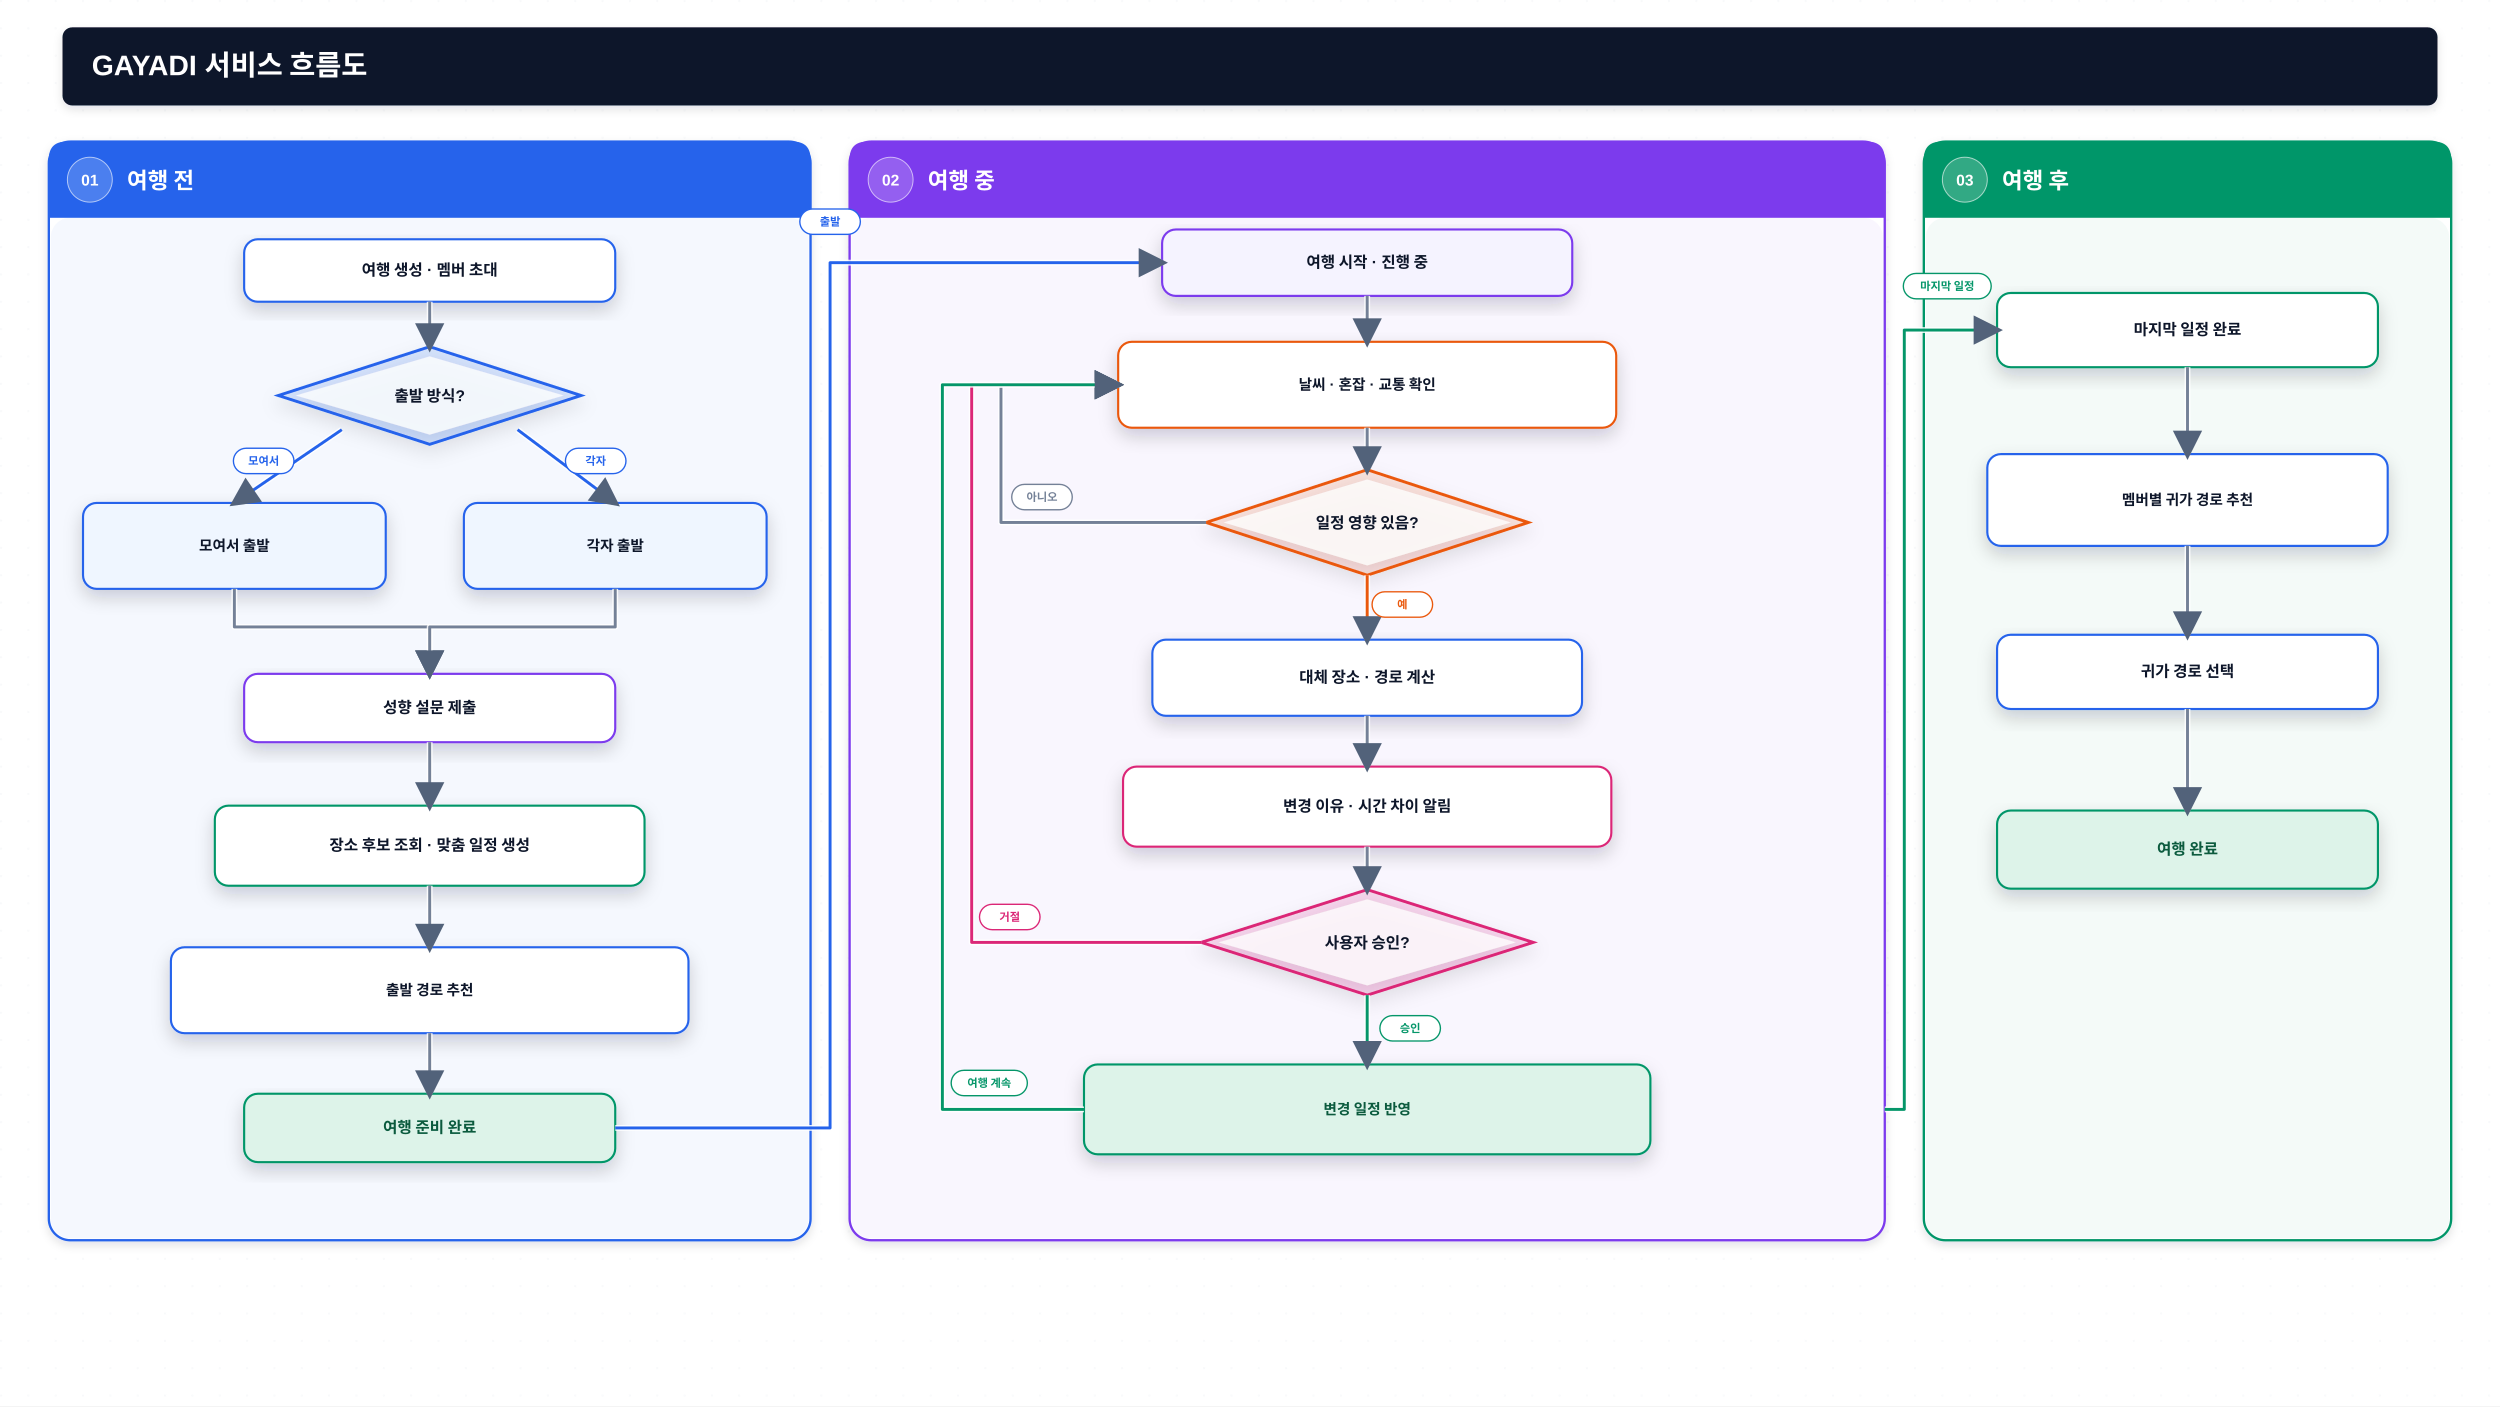
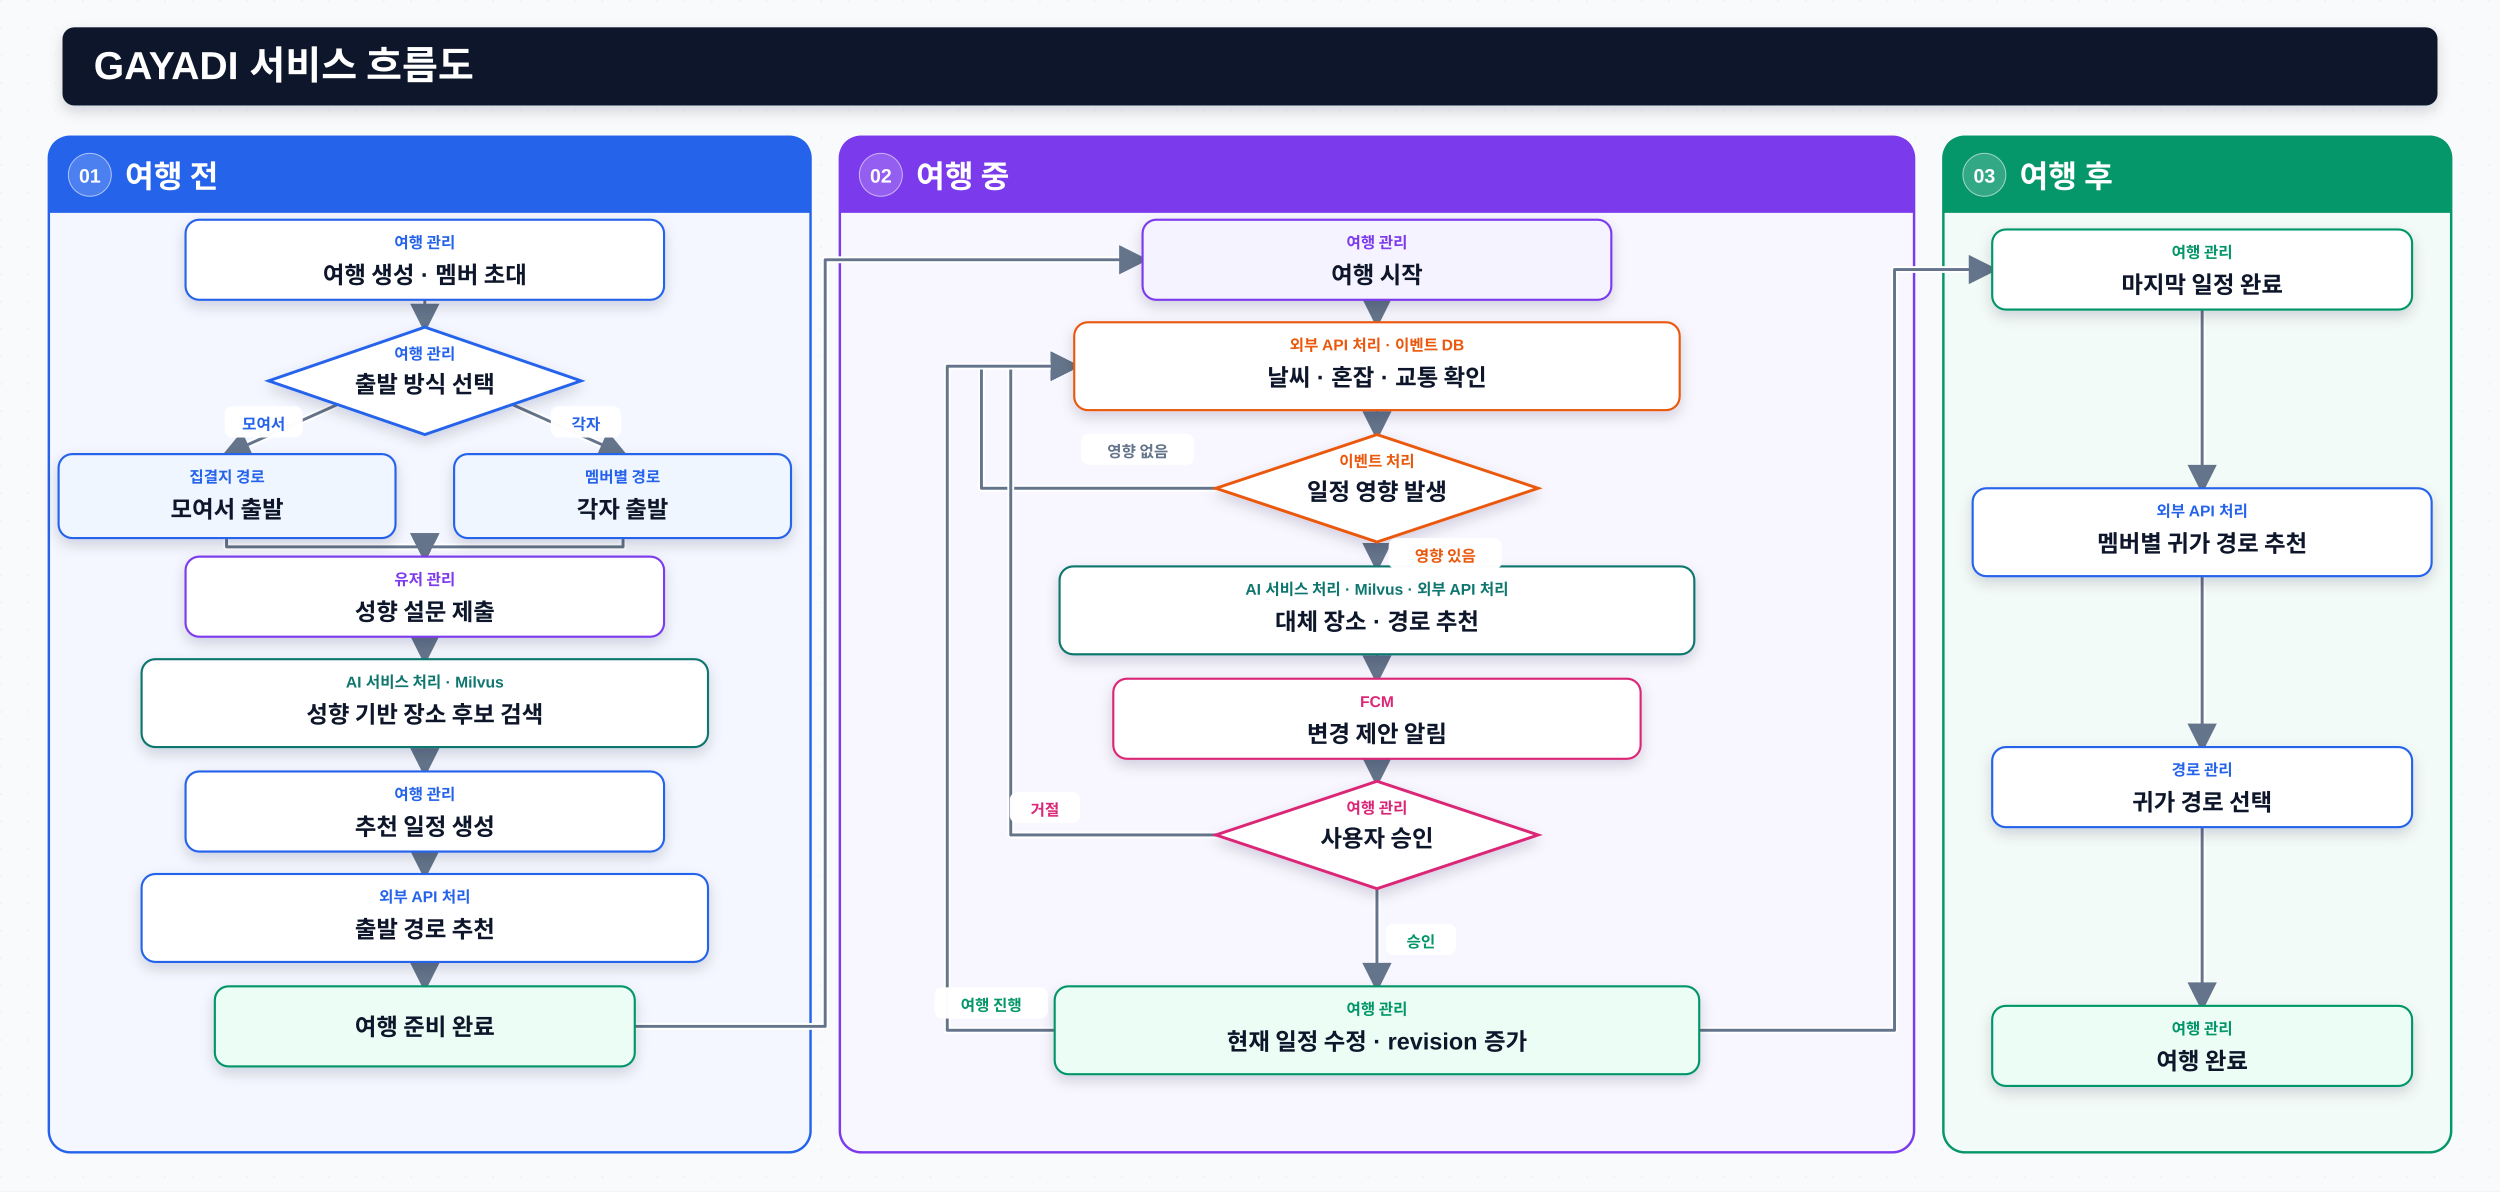
- <svg xmlns="http://www.w3.org/2000/svg" width="2560" height="1440" viewBox="0 0 2560 1440">
+ <svg xmlns="http://www.w3.org/2000/svg" width="2560" height="1220" viewBox="0 0 2560 1220">
  <defs>
    <filter id="shadow" x="-20%" y="-20%" width="140%" height="150%">
-       <feDropShadow dx="0" dy="8" stdDeviation="9" flood-color="#071A33" flood-opacity="0.18" />
-     </filter>
-     <filter id="softShadow" x="-20%" y="-20%" width="140%" height="150%">
-       <feDropShadow dx="0" dy="4" stdDeviation="5" flood-color="#071A33" flood-opacity="0.12" />
+       <feDropShadow dx="0" dy="6" stdDeviation="7" flood-color="#0F172A" flood-opacity="0.16" />
    </filter>
    <marker id="arrow" markerWidth="10" markerHeight="10" refX="8" refY="5" orient="auto" markerUnits="strokeWidth">
-       <path d="M0,0 L10,5 L0,10 Z" fill="#52627A" />
+       <path d="M0,0 L10,5 L0,10 Z" fill="#64748B" />
    </marker>
-     <linearGradient id="pageBackground" x1="0" y1="0" x2="1" y2="1">
-       <stop offset="0" stop-color="#DEE7F2" />
-       <stop offset="0.52" stop-color="#F4F7FB" />
-       <stop offset="1" stop-color="#E8EEF6" />
-     </linearGradient>
-     <linearGradient id="topHeader" x1="0" y1="0" x2="1" y2="0">
-       <stop offset="0" stop-color="#071A33" />
-       <stop offset="0.56" stop-color="#123C69" />
-       <stop offset="1" stop-color="#165A77" />
-     </linearGradient>
-     <linearGradient id="bottomBand" x1="0" y1="0" x2="1" y2="0">
-       <stop offset="0" stop-color="#071A33" />
-       <stop offset="0.7" stop-color="#102E50" />
-       <stop offset="1" stop-color="#12485C" />
-     </linearGradient>
    <pattern id="grid" width="28" height="28" patternUnits="userSpaceOnUse">
-       <circle cx="1" cy="1" r="1.15" fill="#AAB7C8" />
+       <circle cx="1" cy="1" r="1" fill="#CBD5E1" />
    </pattern>
  </defs>
-   <rect width="2560" height="1440" fill="#FFFFFF" />
-   <rect width="2560" height="1440" fill="url(#grid)" opacity="0.08" />
+   <rect width="2560" height="1220" fill="#F8FAFC" />
+   <rect width="2560" height="1220" fill="url(#grid)" opacity="0.22" />
  <g font-family="Malgun Gothic, Noto Sans KR, Arial, sans-serif">
-     <g filter="url(#softShadow)">
-       <rect x="64" y="28" width="2432" height="80" rx="10" fill="#0F172A" />
-       <text x="94" y="77" font-size="29" font-weight="700" fill="#FFFFFF">GAYADI 서비스 흐름도</text>
-     </g>
-     <g filter="url(#softShadow)">
-       <rect x="50" y="145" width="780" height="1125" rx="22" fill="#FFFFFF" stroke="#2563EB" stroke-width="2.4" />
-       <rect x="52" y="223" width="776" height="1045" rx="20" fill="#2563EB" fill-opacity="0.045" />
-       <path d="M68,145 H812 Q830,145 830,163 V223 H50 V163 Q50,145 68,145 Z" fill="#2563EB" />
-       <circle cx="92" cy="184" r="23" fill="#FFFFFF" fill-opacity="0.18" stroke="#FFFFFF" stroke-opacity="0.62" />
-       <text x="92" y="190" text-anchor="middle" font-size="16" font-weight="700" fill="#FFFFFF">01</text>
-       <text x="130" y="193" font-size="23" font-weight="700" fill="#FFFFFF">여행 전</text>
-     </g>
-     <g filter="url(#softShadow)">
-       <rect x="870" y="145" width="1060" height="1125" rx="22" fill="#FFFFFF" stroke="#7C3AED" stroke-width="2.4" />
-       <rect x="872" y="223" width="1056" height="1045" rx="20" fill="#7C3AED" fill-opacity="0.045" />
-       <path d="M888,145 H1912 Q1930,145 1930,163 V223 H870 V163 Q870,145 888,145 Z" fill="#7C3AED" />
-       <circle cx="912" cy="184" r="23" fill="#FFFFFF" fill-opacity="0.18" stroke="#FFFFFF" stroke-opacity="0.62" />
-       <text x="912" y="190" text-anchor="middle" font-size="16" font-weight="700" fill="#FFFFFF">02</text>
-       <text x="950" y="193" font-size="23" font-weight="700" fill="#FFFFFF">여행 중</text>
-     </g>
-     <g filter="url(#softShadow)">
-       <rect x="1970" y="145" width="540" height="1125" rx="22" fill="#FFFFFF" stroke="#059669" stroke-width="2.4" />
-       <rect x="1972" y="223" width="536" height="1045" rx="20" fill="#059669" fill-opacity="0.045" />
-       <path d="M1988,145 H2492 Q2510,145 2510,163 V223 H1970 V163 Q1970,145 1988,145 Z" fill="#059669" />
-       <circle cx="2012" cy="184" r="23" fill="#FFFFFF" fill-opacity="0.18" stroke="#FFFFFF" stroke-opacity="0.62" />
-       <text x="2012" y="190" text-anchor="middle" font-size="16" font-weight="700" fill="#FFFFFF">03</text>
-       <text x="2050" y="193" font-size="23" font-weight="700" fill="#FFFFFF">여행 후</text>
-     </g>
-     <g filter="url(#shadow)">
-       <rect x="250" y="245" width="380" height="64" rx="14" fill="#FFFFFF" stroke="#2563EB" stroke-width="2.2" />
-       <text x="440" y="282" text-anchor="middle" font-size="16" font-weight="600" fill="#0F172A">여행 생성 · 멤버 초대</text>
-     </g>
-     <g filter="url(#shadow)">
-       <polygon points="440,355 595,405 440,455 285,405" fill="#2563EB" fill-opacity="0.12" stroke="#2563EB" stroke-width="3" />
-       <polygon points="440,365 577,405 440,445 303,405" fill="#FFFFFF" fill-opacity="0.75" />
-       <text x="440" y="411" text-anchor="middle" font-size="16" font-weight="700" fill="#0F172A">출발 방식?</text>
-     </g>
-     <g filter="url(#shadow)">
-       <rect x="85" y="515" width="310" height="88" rx="14" fill="#EFF6FF" stroke="#2563EB" stroke-width="2.2" />
-       <text x="240" y="564" text-anchor="middle" font-size="15" font-weight="600" fill="#0F172A">모여서 출발</text>
-     </g>
-     <g filter="url(#shadow)">
-       <rect x="475" y="515" width="310" height="88" rx="14" fill="#EFF6FF" stroke="#2563EB" stroke-width="2.2" />
-       <text x="630" y="564" text-anchor="middle" font-size="15" font-weight="600" fill="#0F172A">각자 출발</text>
-     </g>
-     <g filter="url(#shadow)">
-       <rect x="250" y="690" width="380" height="70" rx="14" fill="#FFFFFF" stroke="#7C3AED" stroke-width="2.2" />
-       <text x="440" y="730" text-anchor="middle" font-size="16" font-weight="600" fill="#0F172A">성향 설문 제출</text>
-     </g>
-     <g filter="url(#shadow)">
-       <rect x="220" y="825" width="440" height="82" rx="14" fill="#FFFFFF" stroke="#059669" stroke-width="2.2" />
-       <text x="440" y="871" text-anchor="middle" font-size="16" font-weight="600" fill="#0F172A">장소 후보 조회 · 맞춤 일정 생성</text>
-     </g>
-     <g filter="url(#shadow)">
-       <rect x="175" y="970" width="530" height="88" rx="14" fill="#FFFFFF" stroke="#2563EB" stroke-width="2.2" />
-       <text x="440" y="1019" text-anchor="middle" font-size="15" font-weight="600" fill="#0F172A">출발 경로 추천</text>
-     </g>
-     <g filter="url(#shadow)">
-       <rect x="250" y="1120" width="380" height="70" rx="14" fill="#DDF3E9" stroke="#059669" stroke-width="2.2" />
-       <text x="440" y="1160" text-anchor="middle" font-size="16" font-weight="600" fill="#075A3E">여행 준비 완료</text>
-     </g>
-     <polyline points="440,309 440,355" fill="none" stroke="#FFFFFF" stroke-opacity="0.85" stroke-width="6" stroke-linejoin="round" />
-     <polyline points="440,309 440,355" fill="none" stroke="#748197" stroke-width="3" stroke-linejoin="round" marker-end="url(#arrow)" />
-     <polyline points="350,440 240,515" fill="none" stroke="#FFFFFF" stroke-opacity="0.85" stroke-width="6" stroke-linejoin="round" />
-     <polyline points="350,440 240,515" fill="none" stroke="#2563EB" stroke-width="3" stroke-linejoin="round" marker-end="url(#arrow)" />
-     <rect x="239" y="459" width="62" height="26" rx="13" fill="#FFFFFF" stroke="#2563EB" stroke-width="1.4" />
-     <text x="270" y="476" text-anchor="middle" font-size="11.5" font-weight="700" fill="#2563EB">모여서</text>
-     <polyline points="530,440 630,515" fill="none" stroke="#FFFFFF" stroke-opacity="0.85" stroke-width="6" stroke-linejoin="round" />
-     <polyline points="530,440 630,515" fill="none" stroke="#2563EB" stroke-width="3" stroke-linejoin="round" marker-end="url(#arrow)" />
-     <rect x="579" y="459" width="62" height="26" rx="13" fill="#FFFFFF" stroke="#2563EB" stroke-width="1.4" />
-     <text x="610" y="476" text-anchor="middle" font-size="11.5" font-weight="700" fill="#2563EB">각자</text>
-     <polyline points="240,603 240,642 440,642 440,690" fill="none" stroke="#FFFFFF" stroke-opacity="0.85" stroke-width="6" stroke-linejoin="round" />
-     <polyline points="240,603 240,642 440,642 440,690" fill="none" stroke="#748197" stroke-width="3" stroke-linejoin="round" marker-end="url(#arrow)" />
-     <polyline points="630,603 630,642 440,642 440,690" fill="none" stroke="#FFFFFF" stroke-opacity="0.85" stroke-width="6" stroke-linejoin="round" />
-     <polyline points="630,603 630,642 440,642 440,690" fill="none" stroke="#748197" stroke-width="3" stroke-linejoin="round" marker-end="url(#arrow)" />
-     <polyline points="440,760 440,825" fill="none" stroke="#FFFFFF" stroke-opacity="0.85" stroke-width="6" stroke-linejoin="round" />
-     <polyline points="440,760 440,825" fill="none" stroke="#748197" stroke-width="3" stroke-linejoin="round" marker-end="url(#arrow)" />
-     <polyline points="440,907 440,970" fill="none" stroke="#FFFFFF" stroke-opacity="0.85" stroke-width="6" stroke-linejoin="round" />
-     <polyline points="440,907 440,970" fill="none" stroke="#748197" stroke-width="3" stroke-linejoin="round" marker-end="url(#arrow)" />
-     <polyline points="440,1058 440,1120" fill="none" stroke="#FFFFFF" stroke-opacity="0.85" stroke-width="6" stroke-linejoin="round" />
-     <polyline points="440,1058 440,1120" fill="none" stroke="#748197" stroke-width="3" stroke-linejoin="round" marker-end="url(#arrow)" />
-     <g filter="url(#shadow)">
-       <rect x="1190" y="235" width="420" height="68" rx="14" fill="#F5F3FF" stroke="#7C3AED" stroke-width="2.2" />
-       <text x="1400" y="274" text-anchor="middle" font-size="16" font-weight="600" fill="#0F172A">여행 시작 · 진행 중</text>
-     </g>
-     <g filter="url(#shadow)">
-       <rect x="1145" y="350" width="510" height="88" rx="14" fill="#FFFFFF" stroke="#EA580C" stroke-width="2.2" />
-       <text x="1400" y="399" text-anchor="middle" font-size="15" font-weight="600" fill="#0F172A">날씨 · 혼잡 · 교통 확인</text>
-     </g>
-     <g filter="url(#shadow)">
-       <polygon points="1400,481 1565,535 1400,589 1235,535" fill="#EA580C" fill-opacity="0.12" stroke="#EA580C" stroke-width="3" />
-       <polygon points="1400,491 1547,535 1400,579 1253,535" fill="#FFFFFF" fill-opacity="0.75" />
-       <text x="1400" y="541" text-anchor="middle" font-size="16" font-weight="700" fill="#0F172A">일정 영향 있음?</text>
-     </g>
-     <g filter="url(#shadow)">
-       <rect x="1180" y="655" width="440" height="78" rx="14" fill="#FFFFFF" stroke="#2563EB" stroke-width="2.2" />
-       <text x="1400" y="699" text-anchor="middle" font-size="16" font-weight="600" fill="#0F172A">대체 장소 · 경로 계산</text>
-     </g>
-     <g filter="url(#shadow)">
-       <rect x="1150" y="785" width="500" height="82" rx="14" fill="#FFFFFF" stroke="#DB2777" stroke-width="2.2" />
-       <text x="1400" y="831" text-anchor="middle" font-size="16" font-weight="600" fill="#0F172A">변경 이유 · 시간 차이 알림</text>
-     </g>
-     <g filter="url(#shadow)">
-       <polygon points="1400,911 1570,965 1400,1019 1230,965" fill="#DB2777" fill-opacity="0.12" stroke="#DB2777" stroke-width="3" />
-       <polygon points="1400,921 1552,965 1400,1009 1248,965" fill="#FFFFFF" fill-opacity="0.75" />
-       <text x="1400" y="971" text-anchor="middle" font-size="16" font-weight="700" fill="#0F172A">사용자 승인?</text>
-     </g>
-     <g filter="url(#shadow)">
-       <rect x="1110" y="1090" width="580" height="92" rx="14" fill="#DDF3E9" stroke="#059669" stroke-width="2.2" />
-       <text x="1400" y="1141" text-anchor="middle" font-size="15" font-weight="600" fill="#075A3E">변경 일정 반영</text>
-     </g>
-     <polyline points="1400,303 1400,350" fill="none" stroke="#FFFFFF" stroke-opacity="0.85" stroke-width="6" stroke-linejoin="round" />
-     <polyline points="1400,303 1400,350" fill="none" stroke="#748197" stroke-width="3" stroke-linejoin="round" marker-end="url(#arrow)" />
-     <polyline points="1400,438 1400,481" fill="none" stroke="#FFFFFF" stroke-opacity="0.85" stroke-width="6" stroke-linejoin="round" />
-     <polyline points="1400,438 1400,481" fill="none" stroke="#748197" stroke-width="3" stroke-linejoin="round" marker-end="url(#arrow)" />
-     <polyline points="1400,589 1400,655" fill="none" stroke="#FFFFFF" stroke-opacity="0.85" stroke-width="6" stroke-linejoin="round" />
-     <polyline points="1400,589 1400,655" fill="none" stroke="#EA580C" stroke-width="3" stroke-linejoin="round" marker-end="url(#arrow)" />
-     <rect x="1405" y="606" width="62" height="26" rx="13" fill="#FFFFFF" stroke="#EA580C" stroke-width="1.4" />
-     <text x="1436" y="623" text-anchor="middle" font-size="11.5" font-weight="700" fill="#EA580C">예</text>
-     <polyline points="1235,535 1025,535 1025,394 1145,394" fill="none" stroke="#FFFFFF" stroke-opacity="0.85" stroke-width="6" stroke-linejoin="round" />
-     <polyline points="1235,535 1025,535 1025,394 1145,394" fill="none" stroke="#748197" stroke-width="3" stroke-linejoin="round" marker-end="url(#arrow)" />
-     <rect x="1036" y="496" width="62" height="26" rx="13" fill="#FFFFFF" stroke="#748197" stroke-width="1.4" />
-     <text x="1067" y="513" text-anchor="middle" font-size="11.5" font-weight="700" fill="#748197">아니오</text>
-     <polyline points="1400,733 1400,785" fill="none" stroke="#FFFFFF" stroke-opacity="0.85" stroke-width="6" stroke-linejoin="round" />
-     <polyline points="1400,733 1400,785" fill="none" stroke="#748197" stroke-width="3" stroke-linejoin="round" marker-end="url(#arrow)" />
-     <polyline points="1400,867 1400,911" fill="none" stroke="#FFFFFF" stroke-opacity="0.85" stroke-width="6" stroke-linejoin="round" />
-     <polyline points="1400,867 1400,911" fill="none" stroke="#748197" stroke-width="3" stroke-linejoin="round" marker-end="url(#arrow)" />
-     <polyline points="1400,1019 1400,1090" fill="none" stroke="#FFFFFF" stroke-opacity="0.85" stroke-width="6" stroke-linejoin="round" />
-     <polyline points="1400,1019 1400,1090" fill="none" stroke="#059669" stroke-width="3" stroke-linejoin="round" marker-end="url(#arrow)" />
-     <rect x="1413" y="1040" width="62" height="26" rx="13" fill="#FFFFFF" stroke="#059669" stroke-width="1.4" />
-     <text x="1444" y="1057" text-anchor="middle" font-size="11.5" font-weight="700" fill="#059669">승인</text>
-     <polyline points="1230,965 995,965 995,394 1145,394" fill="none" stroke="#FFFFFF" stroke-opacity="0.85" stroke-width="6" stroke-linejoin="round" />
-     <polyline points="1230,965 995,965 995,394 1145,394" fill="none" stroke="#DB2777" stroke-width="3" stroke-linejoin="round" marker-end="url(#arrow)" />
-     <rect x="1003" y="926" width="62" height="26" rx="13" fill="#FFFFFF" stroke="#DB2777" stroke-width="1.4" />
-     <text x="1034" y="943" text-anchor="middle" font-size="11.5" font-weight="700" fill="#DB2777">거절</text>
-     <polyline points="1110,1136 965,1136 965,394 1145,394" fill="none" stroke="#FFFFFF" stroke-opacity="0.85" stroke-width="6" stroke-linejoin="round" />
-     <polyline points="1110,1136 965,1136 965,394 1145,394" fill="none" stroke="#059669" stroke-width="3" stroke-linejoin="round" marker-end="url(#arrow)" />
-     <rect x="974" y="1096" width="78" height="26" rx="13" fill="#FFFFFF" stroke="#059669" stroke-width="1.4" />
-     <text x="1013" y="1113" text-anchor="middle" font-size="11.5" font-weight="700" fill="#059669">여행 계속</text>
-     <polyline points="630,1155 850,1155 850,269 1190,269" fill="none" stroke="#FFFFFF" stroke-opacity="0.85" stroke-width="6" stroke-linejoin="round" />
-     <polyline points="630,1155 850,1155 850,269 1190,269" fill="none" stroke="#2563EB" stroke-width="3" stroke-linejoin="round" marker-end="url(#arrow)" />
-     <rect x="819" y="214" width="62" height="26" rx="13" fill="#FFFFFF" stroke="#2563EB" stroke-width="1.4" />
-     <text x="850" y="231" text-anchor="middle" font-size="11.5" font-weight="700" fill="#2563EB">출발</text>
-     <g filter="url(#shadow)">
-       <rect x="2045" y="300" width="390" height="76" rx="14" fill="#FFFFFF" stroke="#059669" stroke-width="2.2" />
-       <text x="2240" y="343" text-anchor="middle" font-size="16" font-weight="600" fill="#0F172A">마지막 일정 완료</text>
-     </g>
-     <g filter="url(#shadow)">
-       <rect x="2035" y="465" width="410" height="94" rx="14" fill="#FFFFFF" stroke="#2563EB" stroke-width="2.2" />
-       <text x="2240" y="517" text-anchor="middle" font-size="15" font-weight="600" fill="#0F172A">멤버별 귀가 경로 추천</text>
-     </g>
-     <g filter="url(#shadow)">
-       <rect x="2045" y="650" width="390" height="76" rx="14" fill="#FFFFFF" stroke="#2563EB" stroke-width="2.2" />
-       <text x="2240" y="693" text-anchor="middle" font-size="16" font-weight="600" fill="#0F172A">귀가 경로 선택</text>
-     </g>
-     <g filter="url(#shadow)">
-       <rect x="2045" y="830" width="390" height="80" rx="14" fill="#DDF3E9" stroke="#059669" stroke-width="2.2" />
-       <text x="2240" y="875" text-anchor="middle" font-size="16" font-weight="600" fill="#075A3E">여행 완료</text>
-     </g>
-     <polyline points="1930,1136 1950,1136 1950,338 2045,338" fill="none" stroke="#FFFFFF" stroke-opacity="0.85" stroke-width="6" stroke-linejoin="round" />
-     <polyline points="1930,1136 1950,1136 1950,338 2045,338" fill="none" stroke="#059669" stroke-width="3" stroke-linejoin="round" marker-end="url(#arrow)" />
-     <rect x="1949" y="280" width="90" height="26" rx="13" fill="#FFFFFF" stroke="#059669" stroke-width="1.4" />
-     <text x="1994" y="297" text-anchor="middle" font-size="11.5" font-weight="700" fill="#059669">마지막 일정</text>
-     <polyline points="2240,376 2240,465" fill="none" stroke="#FFFFFF" stroke-opacity="0.85" stroke-width="6" stroke-linejoin="round" />
-     <polyline points="2240,376 2240,465" fill="none" stroke="#748197" stroke-width="3" stroke-linejoin="round" marker-end="url(#arrow)" />
-     <polyline points="2240,559 2240,650" fill="none" stroke="#FFFFFF" stroke-opacity="0.85" stroke-width="6" stroke-linejoin="round" />
-     <polyline points="2240,559 2240,650" fill="none" stroke="#748197" stroke-width="3" stroke-linejoin="round" marker-end="url(#arrow)" />
-     <polyline points="2240,726 2240,830" fill="none" stroke="#FFFFFF" stroke-opacity="0.85" stroke-width="6" stroke-linejoin="round" />
-     <polyline points="2240,726 2240,830" fill="none" stroke="#748197" stroke-width="3" stroke-linejoin="round" marker-end="url(#arrow)" />
+     <g filter="url(#shadow)">
+       <rect x="64" y="28" width="2432" height="80" rx="12" fill="#0F172A" />
+       <text x="96" y="81" font-size="40" font-weight="700" fill="#FFFFFF">GAYADI 서비스 흐름도</text>
+     </g>
+     <g>
+       <rect x="50" y="140" width="780" height="1040" rx="22" fill="#F4F7FF" stroke="#2563EB" stroke-width="2.5" />
+       <path d="M72,140 H808 Q830,140 830,162 V218 H50 V162 Q50,140 72,140 Z" fill="#2563EB" />
+       <circle cx="92" cy="179" r="22" fill="#FFFFFF" fill-opacity="0.18" stroke="#FFFFFF" stroke-opacity="0.6" />
+       <text x="92" y="187" text-anchor="middle" font-size="20" font-weight="700" fill="#FFFFFF">01</text>
+       <text x="128" y="192" font-size="32" font-weight="700" fill="#FFFFFF">여행 전</text>
+     </g>
+     <g>
+       <rect x="860" y="140" width="1100" height="1040" rx="22" fill="#F8F6FF" stroke="#7C3AED" stroke-width="2.5" />
+       <path d="M882,140 H1938 Q1960,140 1960,162 V218 H860 V162 Q860,140 882,140 Z" fill="#7C3AED" />
+       <circle cx="902" cy="179" r="22" fill="#FFFFFF" fill-opacity="0.18" stroke="#FFFFFF" stroke-opacity="0.6" />
+       <text x="902" y="187" text-anchor="middle" font-size="20" font-weight="700" fill="#FFFFFF">02</text>
+       <text x="938" y="192" font-size="32" font-weight="700" fill="#FFFFFF">여행 중</text>
+     </g>
+     <g>
+       <rect x="1990" y="140" width="520" height="1040" rx="22" fill="#F3FBF8" stroke="#059669" stroke-width="2.5" />
+       <path d="M2012,140 H2488 Q2510,140 2510,162 V218 H1990 V162 Q1990,140 2012,140 Z" fill="#059669" />
+       <circle cx="2032" cy="179" r="22" fill="#FFFFFF" fill-opacity="0.18" stroke="#FFFFFF" stroke-opacity="0.6" />
+       <text x="2032" y="187" text-anchor="middle" font-size="20" font-weight="700" fill="#FFFFFF">03</text>
+       <text x="2068" y="192" font-size="32" font-weight="700" fill="#FFFFFF">여행 후</text>
+     </g>
+     <polyline points="435,307 435,335" fill="none" stroke="#FFFFFF" stroke-width="7" stroke-linejoin="round" />
+     <polyline points="435,307 435,335" fill="none" stroke="#64748B" stroke-width="3" stroke-linejoin="round" marker-end="url(#arrow)" />
+     <polyline points="355,410 232,465" fill="none" stroke="#FFFFFF" stroke-width="7" stroke-linejoin="round" />
+     <polyline points="355,410 232,465" fill="none" stroke="#64748B" stroke-width="3" stroke-linejoin="round" marker-end="url(#arrow)" />
+     <polyline points="515,410 638,465" fill="none" stroke="#FFFFFF" stroke-width="7" stroke-linejoin="round" />
+     <polyline points="515,410 638,465" fill="none" stroke="#64748B" stroke-width="3" stroke-linejoin="round" marker-end="url(#arrow)" />
+     <polyline points="232,551 232,560 435,560 435,570" fill="none" stroke="#FFFFFF" stroke-width="7" stroke-linejoin="round" />
+     <polyline points="232,551 232,560 435,560 435,570" fill="none" stroke="#64748B" stroke-width="3" stroke-linejoin="round" marker-end="url(#arrow)" />
+     <polyline points="638,551 638,560 435,560 435,570" fill="none" stroke="#FFFFFF" stroke-width="7" stroke-linejoin="round" />
+     <polyline points="638,551 638,560 435,560 435,570" fill="none" stroke="#64748B" stroke-width="3" stroke-linejoin="round" marker-end="url(#arrow)" />
+     <polyline points="435,652 435,675" fill="none" stroke="#FFFFFF" stroke-width="7" stroke-linejoin="round" />
+     <polyline points="435,652 435,675" fill="none" stroke="#64748B" stroke-width="3" stroke-linejoin="round" marker-end="url(#arrow)" />
+     <polyline points="435,765 435,790" fill="none" stroke="#FFFFFF" stroke-width="7" stroke-linejoin="round" />
+     <polyline points="435,765 435,790" fill="none" stroke="#64748B" stroke-width="3" stroke-linejoin="round" marker-end="url(#arrow)" />
+     <polyline points="435,872 435,895" fill="none" stroke="#FFFFFF" stroke-width="7" stroke-linejoin="round" />
+     <polyline points="435,872 435,895" fill="none" stroke="#64748B" stroke-width="3" stroke-linejoin="round" marker-end="url(#arrow)" />
+     <polyline points="435,985 435,1010" fill="none" stroke="#FFFFFF" stroke-width="7" stroke-linejoin="round" />
+     <polyline points="435,985 435,1010" fill="none" stroke="#64748B" stroke-width="3" stroke-linejoin="round" marker-end="url(#arrow)" />
+     <polyline points="650,1051 845,1051 845,266 1170,266" fill="none" stroke="#FFFFFF" stroke-width="7" stroke-linejoin="round" />
+     <polyline points="650,1051 845,1051 845,266 1170,266" fill="none" stroke="#64748B" stroke-width="3" stroke-linejoin="round" marker-end="url(#arrow)" />
+     <polyline points="1410,307 1410,330" fill="none" stroke="#FFFFFF" stroke-width="7" stroke-linejoin="round" />
+     <polyline points="1410,307 1410,330" fill="none" stroke="#64748B" stroke-width="3" stroke-linejoin="round" marker-end="url(#arrow)" />
+     <polyline points="1410,420 1410,445" fill="none" stroke="#FFFFFF" stroke-width="7" stroke-linejoin="round" />
+     <polyline points="1410,420 1410,445" fill="none" stroke="#64748B" stroke-width="3" stroke-linejoin="round" marker-end="url(#arrow)" />
+     <polyline points="1410,555 1410,580" fill="none" stroke="#FFFFFF" stroke-width="7" stroke-linejoin="round" />
+     <polyline points="1410,555 1410,580" fill="none" stroke="#64748B" stroke-width="3" stroke-linejoin="round" marker-end="url(#arrow)" />
+     <polyline points="1245,500 1005,500 1005,375 1100,375" fill="none" stroke="#FFFFFF" stroke-width="7" stroke-linejoin="round" />
+     <polyline points="1245,500 1005,500 1005,375 1100,375" fill="none" stroke="#64748B" stroke-width="3" stroke-linejoin="round" marker-end="url(#arrow)" />
+     <polyline points="1410,670 1410,695" fill="none" stroke="#FFFFFF" stroke-width="7" stroke-linejoin="round" />
+     <polyline points="1410,670 1410,695" fill="none" stroke="#64748B" stroke-width="3" stroke-linejoin="round" marker-end="url(#arrow)" />
+     <polyline points="1410,777 1410,800" fill="none" stroke="#FFFFFF" stroke-width="7" stroke-linejoin="round" />
+     <polyline points="1410,777 1410,800" fill="none" stroke="#64748B" stroke-width="3" stroke-linejoin="round" marker-end="url(#arrow)" />
+     <polyline points="1410,910 1410,1010" fill="none" stroke="#FFFFFF" stroke-width="7" stroke-linejoin="round" />
+     <polyline points="1410,910 1410,1010" fill="none" stroke="#64748B" stroke-width="3" stroke-linejoin="round" marker-end="url(#arrow)" />
+     <polyline points="1245,855 1035,855 1035,375 1100,375" fill="none" stroke="#FFFFFF" stroke-width="7" stroke-linejoin="round" />
+     <polyline points="1245,855 1035,855 1035,375 1100,375" fill="none" stroke="#64748B" stroke-width="3" stroke-linejoin="round" marker-end="url(#arrow)" />
+     <polyline points="1080,1055 970,1055 970,375 1100,375" fill="none" stroke="#FFFFFF" stroke-width="7" stroke-linejoin="round" />
+     <polyline points="1080,1055 970,1055 970,375 1100,375" fill="none" stroke="#64748B" stroke-width="3" stroke-linejoin="round" marker-end="url(#arrow)" />
+     <polyline points="1740,1055 1940,1055 1940,276 2040,276" fill="none" stroke="#FFFFFF" stroke-width="7" stroke-linejoin="round" />
+     <polyline points="1740,1055 1940,1055 1940,276 2040,276" fill="none" stroke="#64748B" stroke-width="3" stroke-linejoin="round" marker-end="url(#arrow)" />
+     <polyline points="2255,317 2255,500" fill="none" stroke="#FFFFFF" stroke-width="7" stroke-linejoin="round" />
+     <polyline points="2255,317 2255,500" fill="none" stroke="#64748B" stroke-width="3" stroke-linejoin="round" marker-end="url(#arrow)" />
+     <polyline points="2255,590 2255,765" fill="none" stroke="#FFFFFF" stroke-width="7" stroke-linejoin="round" />
+     <polyline points="2255,590 2255,765" fill="none" stroke="#64748B" stroke-width="3" stroke-linejoin="round" marker-end="url(#arrow)" />
+     <polyline points="2255,847 2255,1030" fill="none" stroke="#FFFFFF" stroke-width="7" stroke-linejoin="round" />
+     <polyline points="2255,847 2255,1030" fill="none" stroke="#64748B" stroke-width="3" stroke-linejoin="round" marker-end="url(#arrow)" />
+     <g filter="url(#shadow)">
+       <rect x="190" y="225" width="490" height="82" rx="14" fill="#FFFFFF" stroke="#2563EB" stroke-width="2.2" />
+       <text x="435" y="254" text-anchor="middle" font-size="16" font-weight="700" fill="#2563EB">여행 관리</text>
+       <text x="435" y="290" text-anchor="middle" font-size="24" font-weight="700" fill="#0F172A">여행 생성 · 멤버 초대</text>
+     </g>
+     <g filter="url(#shadow)">
+       <polygon points="435,335 595,390 435,445 275,390" fill="#FFFFFF" stroke="#2563EB" stroke-width="3" />
+       <text x="435" y="368" text-anchor="middle" font-size="16" font-weight="700" fill="#2563EB">여행 관리</text>
+       <text x="435" y="402" text-anchor="middle" font-size="24" font-weight="700" fill="#0F172A">출발 방식 선택</text>
+     </g>
+     <g filter="url(#shadow)">
+       <rect x="60" y="465" width="345" height="86" rx="14" fill="#EFF6FF" stroke="#2563EB" stroke-width="2.2" />
+       <text x="232.5" y="494" text-anchor="middle" font-size="16" font-weight="700" fill="#2563EB">집결지 경로</text>
+       <text x="232.5" y="530" text-anchor="middle" font-size="24" font-weight="700" fill="#0F172A">모여서 출발</text>
+     </g>
+     <g filter="url(#shadow)">
+       <rect x="465" y="465" width="345" height="86" rx="14" fill="#EFF6FF" stroke="#2563EB" stroke-width="2.2" />
+       <text x="637.5" y="494" text-anchor="middle" font-size="16" font-weight="700" fill="#2563EB">멤버별 경로</text>
+       <text x="637.5" y="530" text-anchor="middle" font-size="24" font-weight="700" fill="#0F172A">각자 출발</text>
+     </g>
+     <g filter="url(#shadow)">
+       <rect x="190" y="570" width="490" height="82" rx="14" fill="#FFFFFF" stroke="#7C3AED" stroke-width="2.2" />
+       <text x="435" y="599" text-anchor="middle" font-size="16" font-weight="700" fill="#7C3AED">유저 관리</text>
+       <text x="435" y="635" text-anchor="middle" font-size="24" font-weight="700" fill="#0F172A">성향 설문 제출</text>
+     </g>
+     <g filter="url(#shadow)">
+       <rect x="145" y="675" width="580" height="90" rx="14" fill="#FFFFFF" stroke="#0F766E" stroke-width="2.2" />
+       <text x="435" y="704" text-anchor="middle" font-size="16" font-weight="700" fill="#0F766E">AI 서비스 처리 · Milvus</text>
+       <text x="435" y="740" text-anchor="middle" font-size="24" font-weight="700" fill="#0F172A">성향 기반 장소 후보 검색</text>
+     </g>
+     <g filter="url(#shadow)">
+       <rect x="190" y="790" width="490" height="82" rx="14" fill="#FFFFFF" stroke="#2563EB" stroke-width="2.2" />
+       <text x="435" y="819" text-anchor="middle" font-size="16" font-weight="700" fill="#2563EB">여행 관리</text>
+       <text x="435" y="855" text-anchor="middle" font-size="24" font-weight="700" fill="#0F172A">추천 일정 생성</text>
+     </g>
+     <g filter="url(#shadow)">
+       <rect x="145" y="895" width="580" height="90" rx="14" fill="#FFFFFF" stroke="#2563EB" stroke-width="2.2" />
+       <text x="435" y="924" text-anchor="middle" font-size="16" font-weight="700" fill="#2563EB">외부 API 처리</text>
+       <text x="435" y="960" text-anchor="middle" font-size="24" font-weight="700" fill="#0F172A">출발 경로 추천</text>
+     </g>
+     <g filter="url(#shadow)">
+       <rect x="220" y="1010" width="430" height="82" rx="14" fill="#ECFDF5" stroke="#059669" stroke-width="2.2" />
+       <text x="435" y="1060" text-anchor="middle" font-size="24" font-weight="700" fill="#0F172A">여행 준비 완료</text>
+     </g>
+     <g filter="url(#shadow)">
+       <rect x="1170" y="225" width="480" height="82" rx="14" fill="#F5F3FF" stroke="#7C3AED" stroke-width="2.2" />
+       <text x="1410" y="254" text-anchor="middle" font-size="16" font-weight="700" fill="#7C3AED">여행 관리</text>
+       <text x="1410" y="290" text-anchor="middle" font-size="24" font-weight="700" fill="#0F172A">여행 시작</text>
+     </g>
+     <g filter="url(#shadow)">
+       <rect x="1100" y="330" width="620" height="90" rx="14" fill="#FFFFFF" stroke="#EA580C" stroke-width="2.2" />
+       <text x="1410" y="359" text-anchor="middle" font-size="16" font-weight="700" fill="#EA580C">외부 API 처리 · 이벤트 DB</text>
+       <text x="1410" y="395" text-anchor="middle" font-size="24" font-weight="700" fill="#0F172A">날씨 · 혼잡 · 교통 확인</text>
+     </g>
+     <g filter="url(#shadow)">
+       <polygon points="1410,445 1575,500 1410,555 1245,500" fill="#FFFFFF" stroke="#EA580C" stroke-width="3" />
+       <text x="1410" y="478" text-anchor="middle" font-size="16" font-weight="700" fill="#EA580C">이벤트 처리</text>
+       <text x="1410" y="512" text-anchor="middle" font-size="24" font-weight="700" fill="#0F172A">일정 영향 발생</text>
+     </g>
+     <g filter="url(#shadow)">
+       <rect x="1085" y="580" width="650" height="90" rx="14" fill="#FFFFFF" stroke="#0F766E" stroke-width="2.2" />
+       <text x="1410" y="609" text-anchor="middle" font-size="16" font-weight="700" fill="#0F766E">AI 서비스 처리 · Milvus · 외부 API 처리</text>
+       <text x="1410" y="645" text-anchor="middle" font-size="24" font-weight="700" fill="#0F172A">대체 장소 · 경로 추천</text>
+     </g>
+     <g filter="url(#shadow)">
+       <rect x="1140" y="695" width="540" height="82" rx="14" fill="#FFFFFF" stroke="#DB2777" stroke-width="2.2" />
+       <text x="1410" y="724" text-anchor="middle" font-size="16" font-weight="700" fill="#DB2777">FCM</text>
+       <text x="1410" y="760" text-anchor="middle" font-size="24" font-weight="700" fill="#0F172A">변경 제안 알림</text>
+     </g>
+     <g filter="url(#shadow)">
+       <polygon points="1410,800 1575,855 1410,910 1245,855" fill="#FFFFFF" stroke="#DB2777" stroke-width="3" />
+       <text x="1410" y="833" text-anchor="middle" font-size="16" font-weight="700" fill="#DB2777">여행 관리</text>
+       <text x="1410" y="867" text-anchor="middle" font-size="24" font-weight="700" fill="#0F172A">사용자 승인</text>
+     </g>
+     <g filter="url(#shadow)">
+       <rect x="1080" y="1010" width="660" height="90" rx="14" fill="#ECFDF5" stroke="#059669" stroke-width="2.2" />
+       <text x="1410" y="1039" text-anchor="middle" font-size="16" font-weight="700" fill="#059669">여행 관리</text>
+       <text x="1410" y="1075" text-anchor="middle" font-size="24" font-weight="700" fill="#0F172A">현재 일정 수정 · revision 증가</text>
+     </g>
+     <g filter="url(#shadow)">
+       <rect x="2040" y="235" width="430" height="82" rx="14" fill="#FFFFFF" stroke="#059669" stroke-width="2.2" />
+       <text x="2255" y="264" text-anchor="middle" font-size="16" font-weight="700" fill="#059669">여행 관리</text>
+       <text x="2255" y="300" text-anchor="middle" font-size="24" font-weight="700" fill="#0F172A">마지막 일정 완료</text>
+     </g>
+     <g filter="url(#shadow)">
+       <rect x="2020" y="500" width="470" height="90" rx="14" fill="#FFFFFF" stroke="#2563EB" stroke-width="2.2" />
+       <text x="2255" y="529" text-anchor="middle" font-size="16" font-weight="700" fill="#2563EB">외부 API 처리</text>
+       <text x="2255" y="565" text-anchor="middle" font-size="24" font-weight="700" fill="#0F172A">멤버별 귀가 경로 추천</text>
+     </g>
+     <g filter="url(#shadow)">
+       <rect x="2040" y="765" width="430" height="82" rx="14" fill="#FFFFFF" stroke="#2563EB" stroke-width="2.2" />
+       <text x="2255" y="794" text-anchor="middle" font-size="16" font-weight="700" fill="#2563EB">경로 관리</text>
+       <text x="2255" y="830" text-anchor="middle" font-size="24" font-weight="700" fill="#0F172A">귀가 경로 선택</text>
+     </g>
+     <g filter="url(#shadow)">
+       <rect x="2040" y="1030" width="430" height="82" rx="14" fill="#ECFDF5" stroke="#059669" stroke-width="2.2" />
+       <text x="2255" y="1059" text-anchor="middle" font-size="16" font-weight="700" fill="#059669">여행 관리</text>
+       <text x="2255" y="1095" text-anchor="middle" font-size="24" font-weight="700" fill="#0F172A">여행 완료</text>
+     </g>
+     <g>
+       <rect x="230" y="416" width="80" height="32" rx="8" fill="#FFFFFF" fill-opacity="0.98" />
+       <text x="270" y="440" text-anchor="middle" font-size="16" font-weight="700" fill="#2563EB">모여서</text>
+     </g>
+     <g>
+       <rect x="564" y="416" width="72" height="32" rx="8" fill="#FFFFFF" fill-opacity="0.98" />
+       <text x="600" y="440" text-anchor="middle" font-size="16" font-weight="700" fill="#2563EB">각자</text>
+     </g>
+     <g>
+       <rect x="1422" y="551" width="116" height="32" rx="8" fill="#FFFFFF" fill-opacity="0.98" />
+       <text x="1480" y="575" text-anchor="middle" font-size="16" font-weight="700" fill="#EA580C">영향 있음</text>
+     </g>
+     <g>
+       <rect x="1107" y="444" width="116" height="32" rx="8" fill="#FFFFFF" fill-opacity="0.98" />
+       <text x="1165" y="468" text-anchor="middle" font-size="16" font-weight="700" fill="#64748B">영향 없음</text>
+     </g>
+     <g>
+       <rect x="1419" y="946" width="72" height="32" rx="8" fill="#FFFFFF" fill-opacity="0.98" />
+       <text x="1455" y="970" text-anchor="middle" font-size="16" font-weight="700" fill="#059669">승인</text>
+     </g>
+     <g>
+       <rect x="1034" y="811" width="72" height="32" rx="8" fill="#FFFFFF" fill-opacity="0.98" />
+       <text x="1070" y="835" text-anchor="middle" font-size="16" font-weight="700" fill="#DB2777">거절</text>
+     </g>
+     <g>
+       <rect x="957" y="1011" width="116" height="32" rx="8" fill="#FFFFFF" fill-opacity="0.98" />
+       <text x="1015" y="1035" text-anchor="middle" font-size="16" font-weight="700" fill="#059669">여행 진행</text>
+     </g>
  </g>
</svg>
